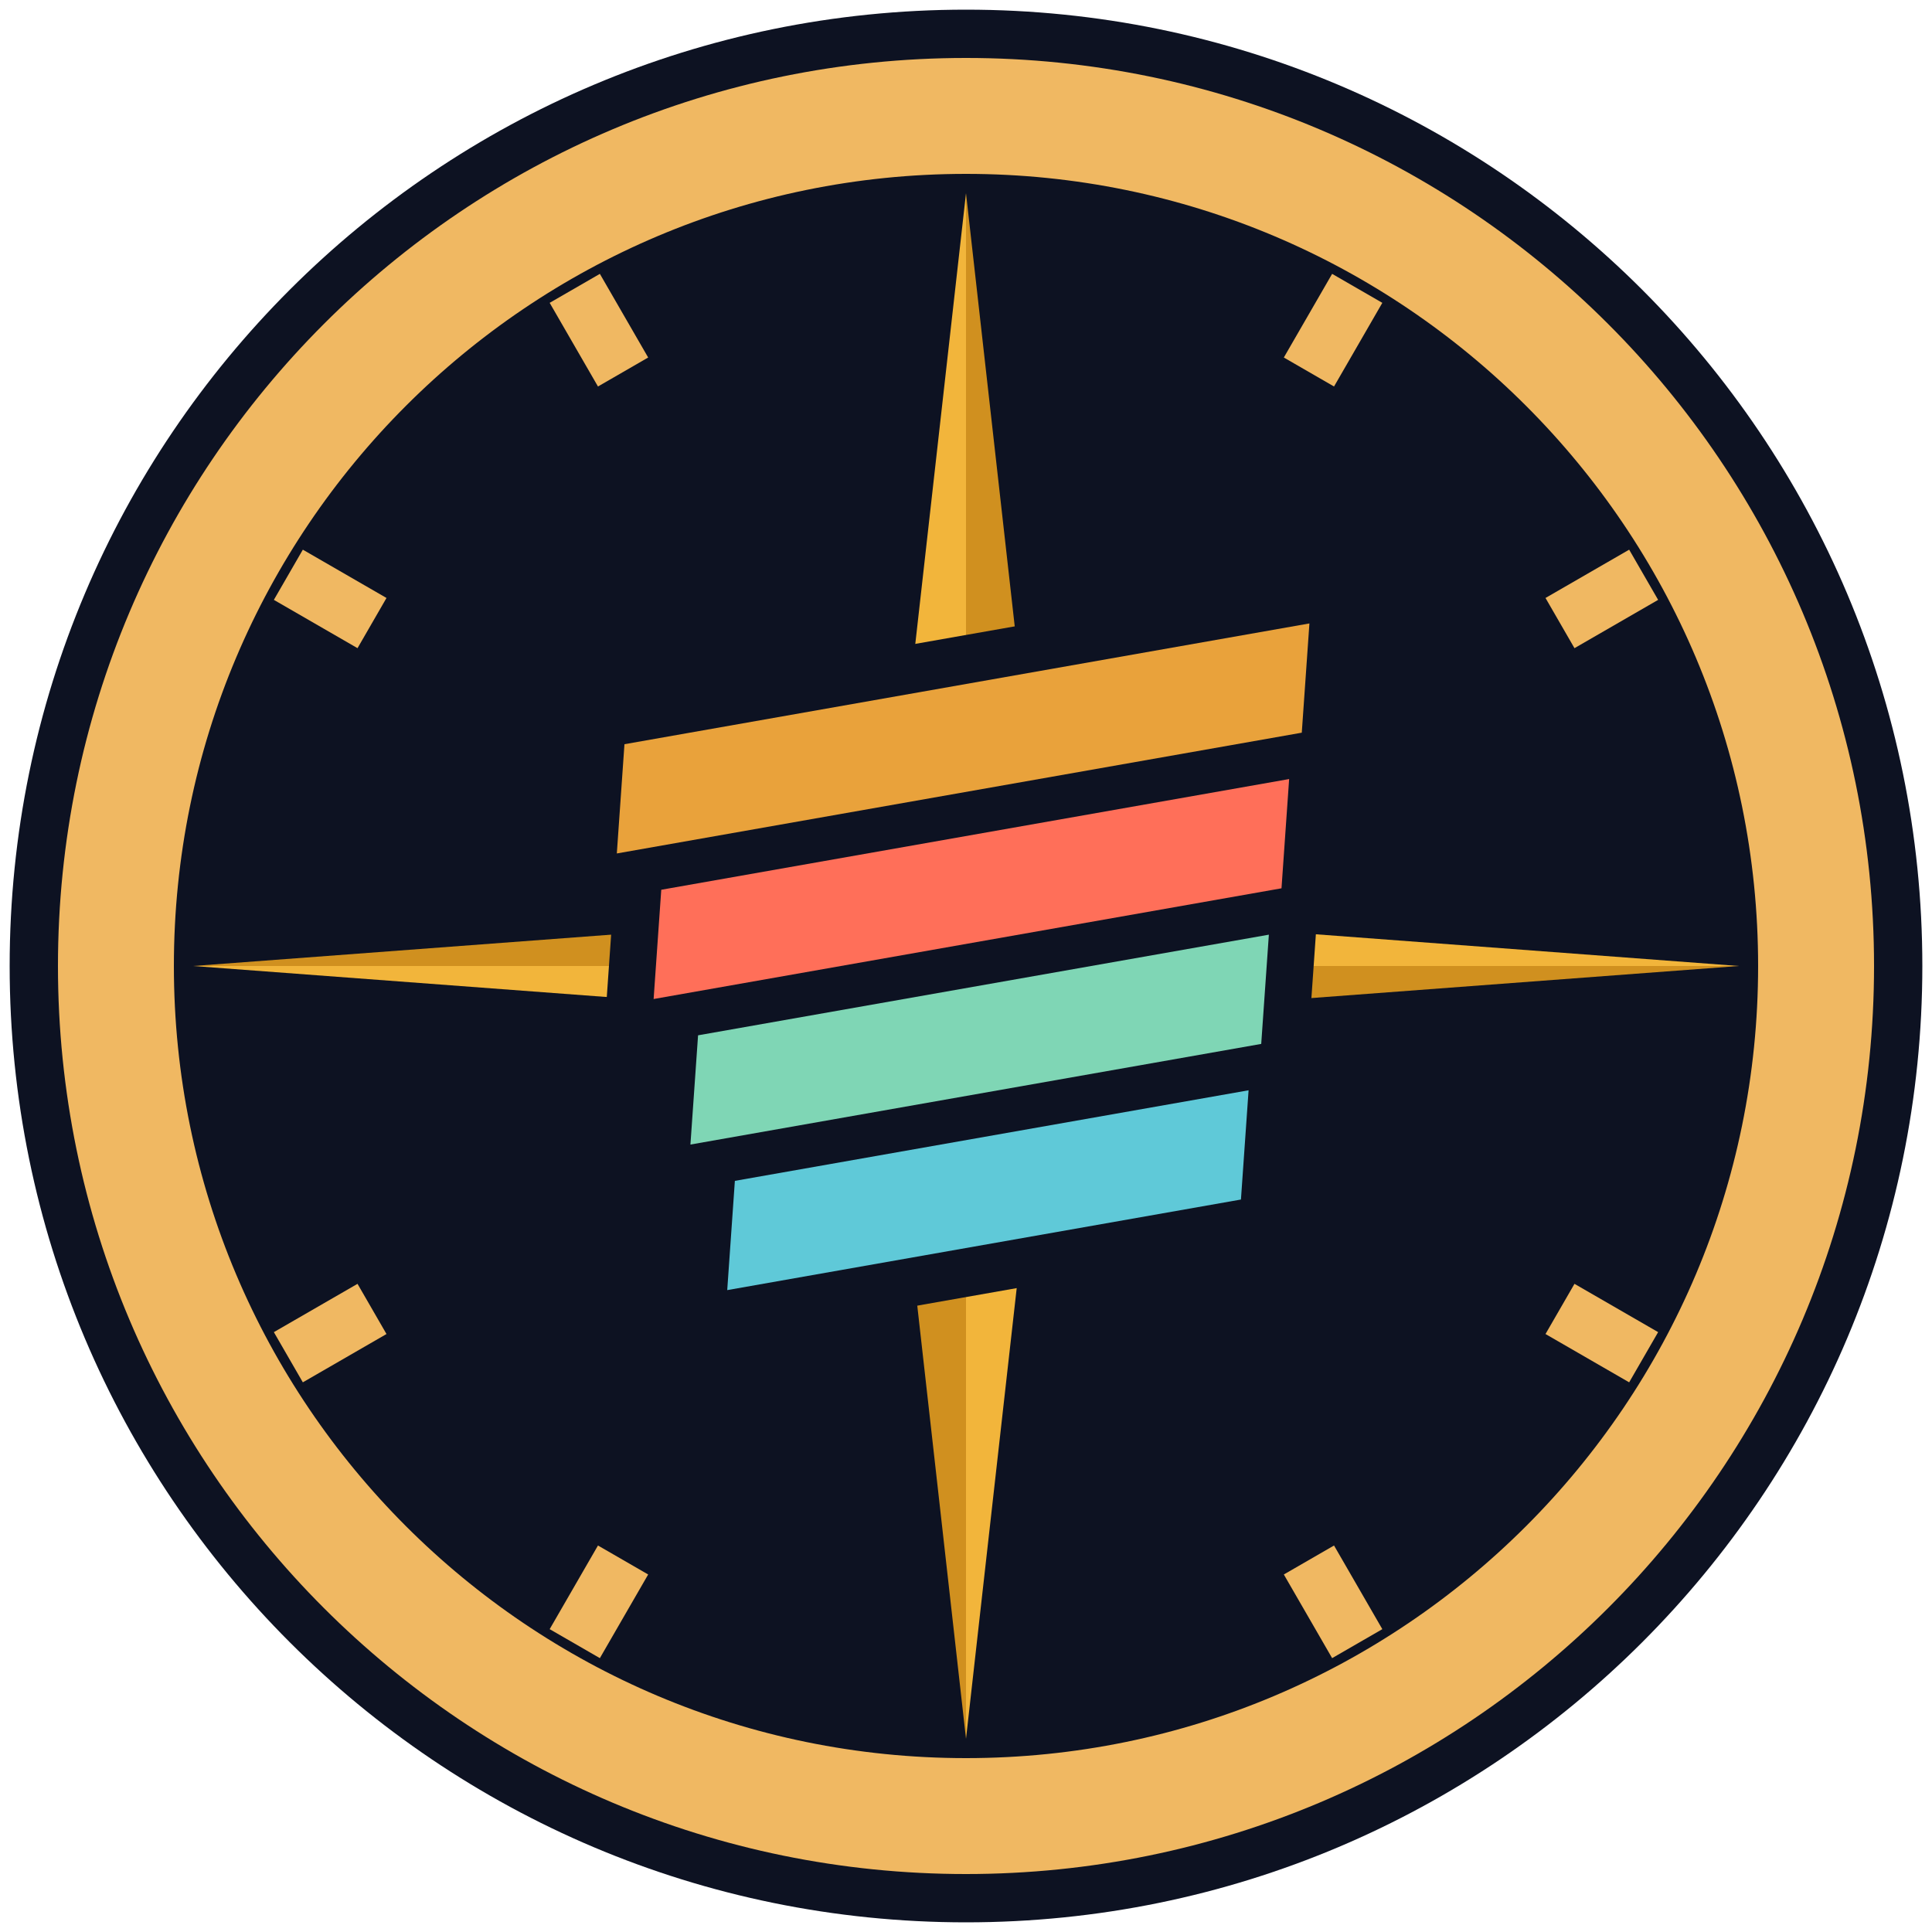
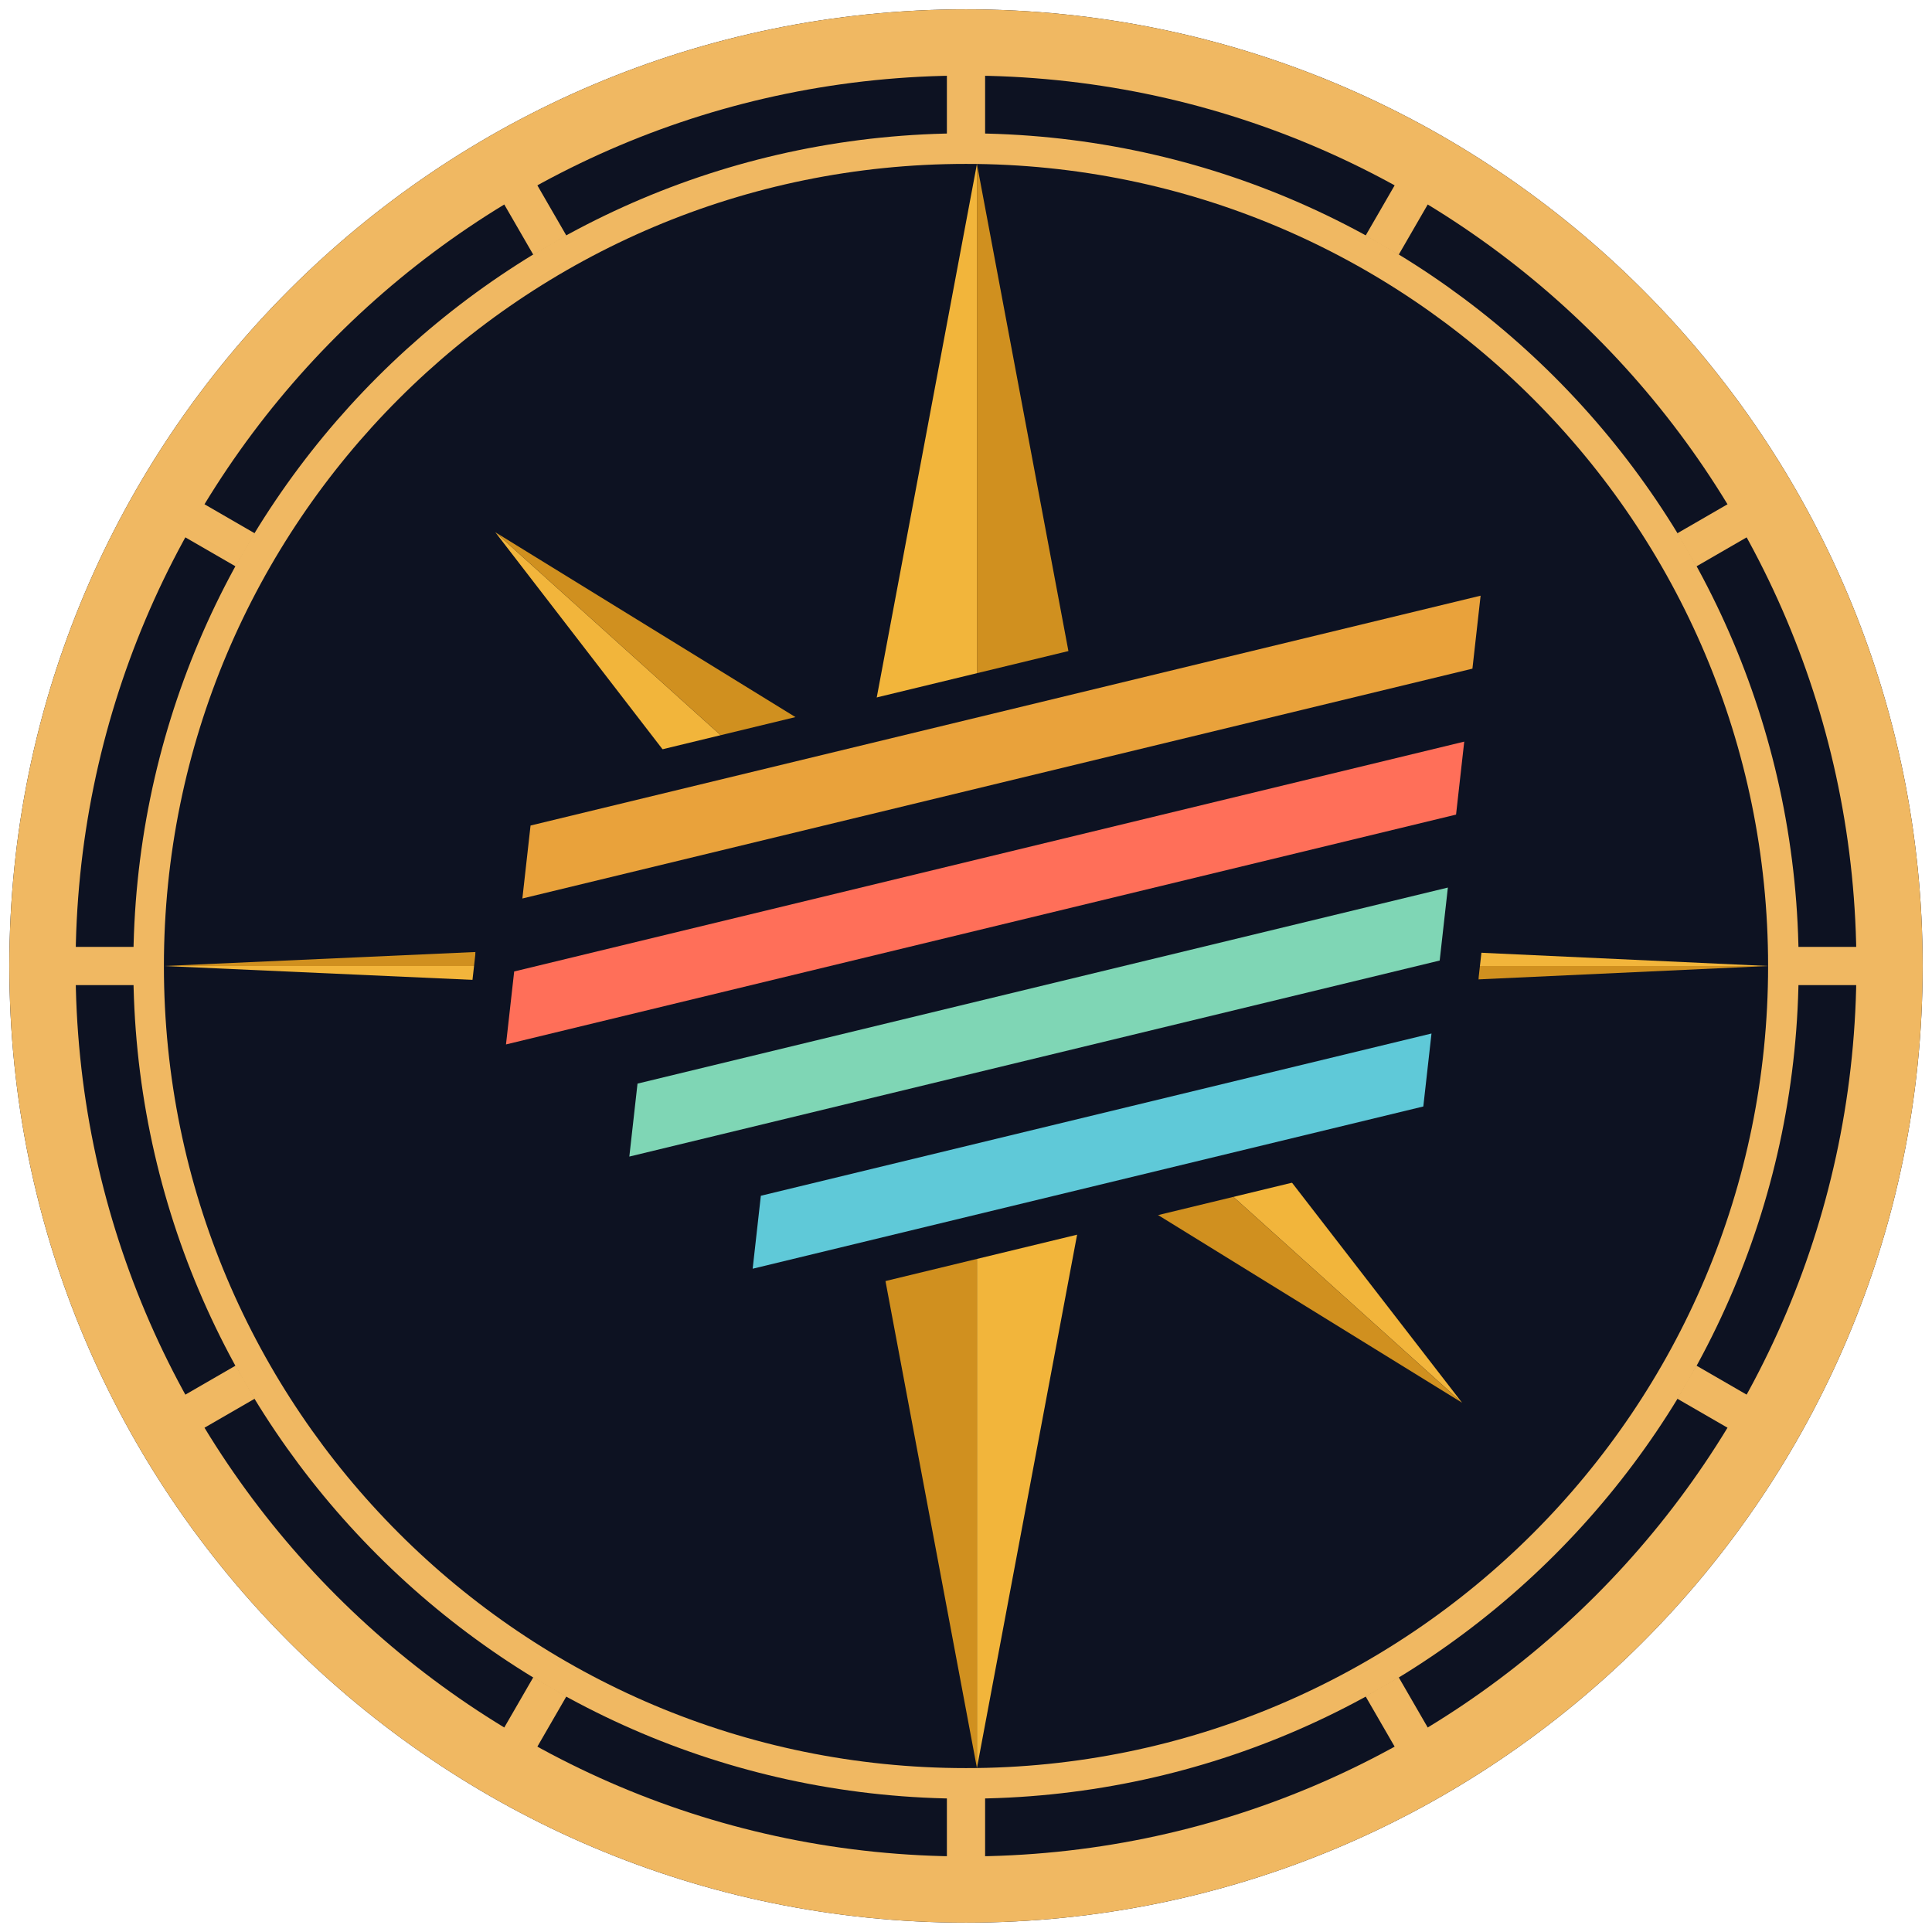
- <svg xmlns="http://www.w3.org/2000/svg" viewBox="0 0 200 200" role="img" aria-label="Heirs Ad Astra">
-   <circle cx="100" cy="100" r="99" fill="#0d1222" />
-   <circle cx="100" cy="100" r="88" fill="none" stroke="#f0b862" stroke-width="12" />
-   <g stroke="#f0b862" stroke-width="6">
-     <line x1="161.49" y1="135.5" x2="170.15" y2="140.5" />
-     <line x1="135.5" y1="161.49" x2="140.5" y2="170.15" />
-     <line x1="64.5" y1="161.49" x2="59.5" y2="170.15" />
-     <line x1="38.51" y1="135.5" x2="29.85" y2="140.5" />
-     <line x1="38.51" y1="64.5" x2="29.85" y2="59.5" />
-     <line x1="64.5" y1="38.51" x2="59.5" y2="29.85" />
-     <line x1="135.5" y1="38.51" x2="140.5" y2="29.85" />
-     <line x1="161.49" y1="64.5" x2="170.15" y2="59.5" />
+ <svg xmlns="http://www.w3.org/2000/svg" viewBox="9 9 182 182" role="img" aria-label="Heirs Ad Astra">
+   <circle cx="100" cy="100" r="90.12" fill="#0d1222" />
+   <g>
+     <path fill="#f2b53b" d="M101.03 24.45L101.03 100L86.84 100Z" />
+     <path fill="#d0901f" d="M101.03 24.45L101.03 100L115.22 100Z" />
+     <path fill="#f2b53b" d="M101.03 175.55L101.03 100L115.22 100Z" />
+     <path fill="#d0901f" d="M101.03 175.55L101.03 100L86.84 100Z" />
+     <path fill="#f2b53b" d="M175.56 100L101.03 100L101.03 96.56Z" />
+     <path fill="#d0901f" d="M175.56 100L101.03 100L101.03 103.44Z" />
+     <path fill="#f2b53b" d="M24.44 100L101.03 100L101.03 103.44Z" />
+     <path fill="#d0901f" d="M24.44 100L101.03 100L101.03 96.56Z" />
+     <path fill="#f2b53b" d="M55.66 59.14L101.03 100L93.55 108.31Z" />
+     <path fill="#d0901f" d="M55.66 59.14L101.03 100L108.51 91.69Z" />
+     <path fill="#f2b53b" d="M146.73 141.14L101.03 100L108.51 91.69Z" />
+     <path fill="#d0901f" d="M146.73 141.14L101.03 100L93.55 108.31Z" />
  </g>
-   <g>
-     <path fill="#f2b53b" d="M100 20L100 100L91 100Z" />
-     <path fill="#d0901f" d="M100 20L100 100L109 100Z" />
-     <path fill="#f2b53b" d="M100 180L100 100L109 100Z" />
-     <path fill="#d0901f" d="M100 180L100 100L91 100Z" />
-     <path fill="#f2b53b" d="M180 100L100 100L100 94Z" />
-     <path fill="#d0901f" d="M180 100L100 100L100 106Z" />
-     <path fill="#f2b53b" d="M20 100L100 100L100 106Z" />
-     <path fill="#d0901f" d="M20 100L100 100L100 94Z" />
+   <g transform="translate(101.03 100) rotate(-13.6) skewX(-20)">
+     <g fill="#0d1222">
+       <rect x="-50.1" y="-26.81" width="100.21" height="14.63" />
+       <rect x="-50.1" y="-13.81" width="100.21" height="14.63" />
+       <rect x="-36.56" y="-0.81" width="86.67" height="14.63" />
+       <rect x="-23.02" y="12.19" width="73.13" height="14.63" />
+     </g>
+     <rect fill="#e9a23b" x="-46.04" y="-22.75" width="92.08" height="6.5" />
+     <rect fill="#ff6f59" x="-46.04" y="-9.75" width="92.08" height="6.5" />
+     <rect fill="#7fd6b5" x="-32.5" y="3.25" width="78.54" height="6.5" />
+     <rect fill="#5fc9d8" x="-18.96" y="16.25" width="65" height="6.5" />
  </g>
-   <g transform="translate(100 100) rotate(-10) skewX(-14)">
-     <g fill="#0d1222">
-       <rect x="-43" y="-33.75" width="82" height="21" />
-       <rect x="-38" y="-18.25" width="76" height="21" />
-       <rect x="-33" y="-2.75" width="70" height="21" />
-       <rect x="-28" y="12.75" width="64" height="21" />
+   <g fill="none" stroke="#f0b862">
+     <circle cx="100" cy="100" r="87" stroke-width="6.24" />
+     <circle cx="100" cy="100" r="77" stroke-width="2.88" />
+     <g stroke-width="1.92">
+       <line stroke-width="3.6" x1="178.4" y1="100" x2="185.6" y2="100" />
+       <line stroke-width="3.6" x1="167.9" y1="139.2" x2="174.13" y2="142.8" />
+       <line stroke-width="3.6" x1="139.2" y1="167.9" x2="142.8" y2="174.13" />
+       <line stroke-width="3.6" x1="100" y1="178.4" x2="100" y2="185.6" />
+       <line stroke-width="3.6" x1="60.8" y1="167.9" x2="57.2" y2="174.13" />
+       <line stroke-width="3.6" x1="32.1" y1="139.2" x2="25.87" y2="142.8" />
+       <line stroke-width="3.6" x1="21.6" y1="100" x2="14.4" y2="100" />
+       <line stroke-width="3.6" x1="32.1" y1="60.8" x2="25.87" y2="57.2" />
+       <line stroke-width="3.6" x1="60.8" y1="32.1" x2="57.2" y2="25.87" />
+       <line stroke-width="3.6" x1="100" y1="21.6" x2="100" y2="14.4" />
+       <line stroke-width="3.6" x1="139.2" y1="32.1" x2="142.8" y2="25.87" />
+       <line stroke-width="3.6" x1="167.9" y1="60.8" x2="174.13" y2="57.2" />
    </g>
-     <rect fill="#e9a23b" x="-38" y="-28.75" width="72" height="11" />
-     <rect fill="#ff6f59" x="-33" y="-13.25" width="66" height="11" />
-     <rect fill="#7fd6b5" x="-28" y="2.25" width="60" height="11" />
-     <rect fill="#5fc9d8" x="-23" y="17.75" width="54" height="11" />
  </g>
</svg>
